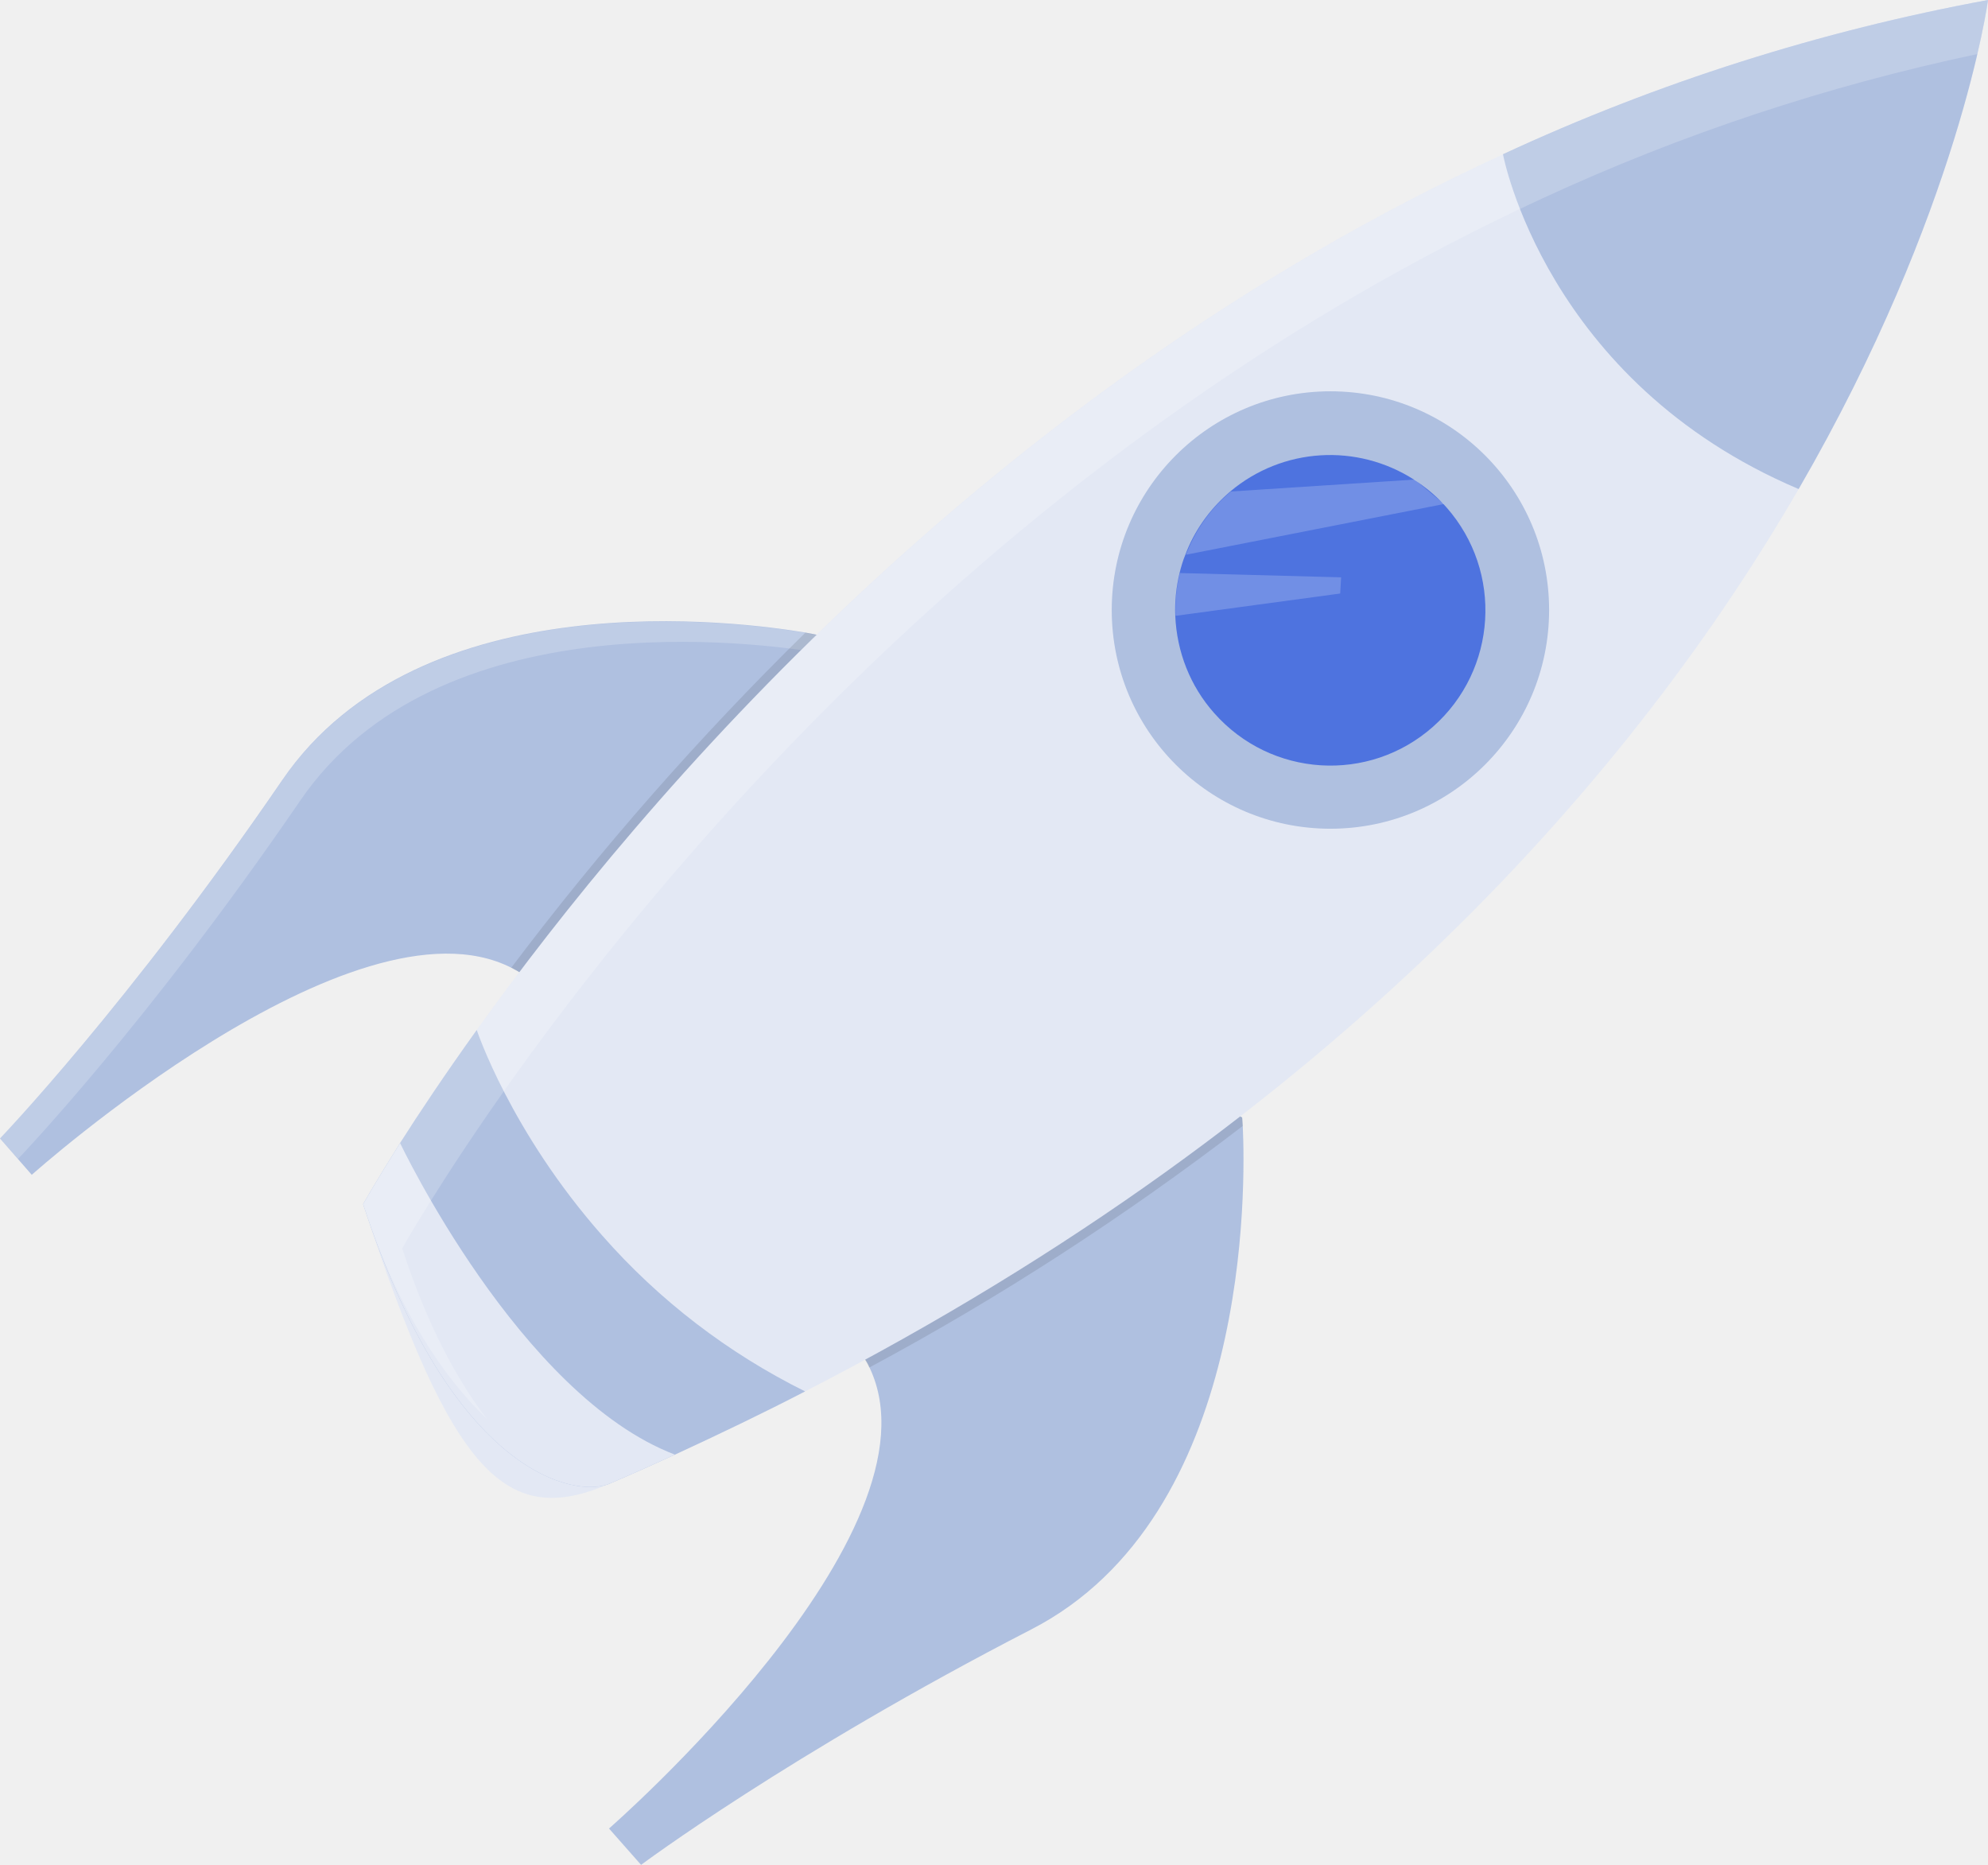
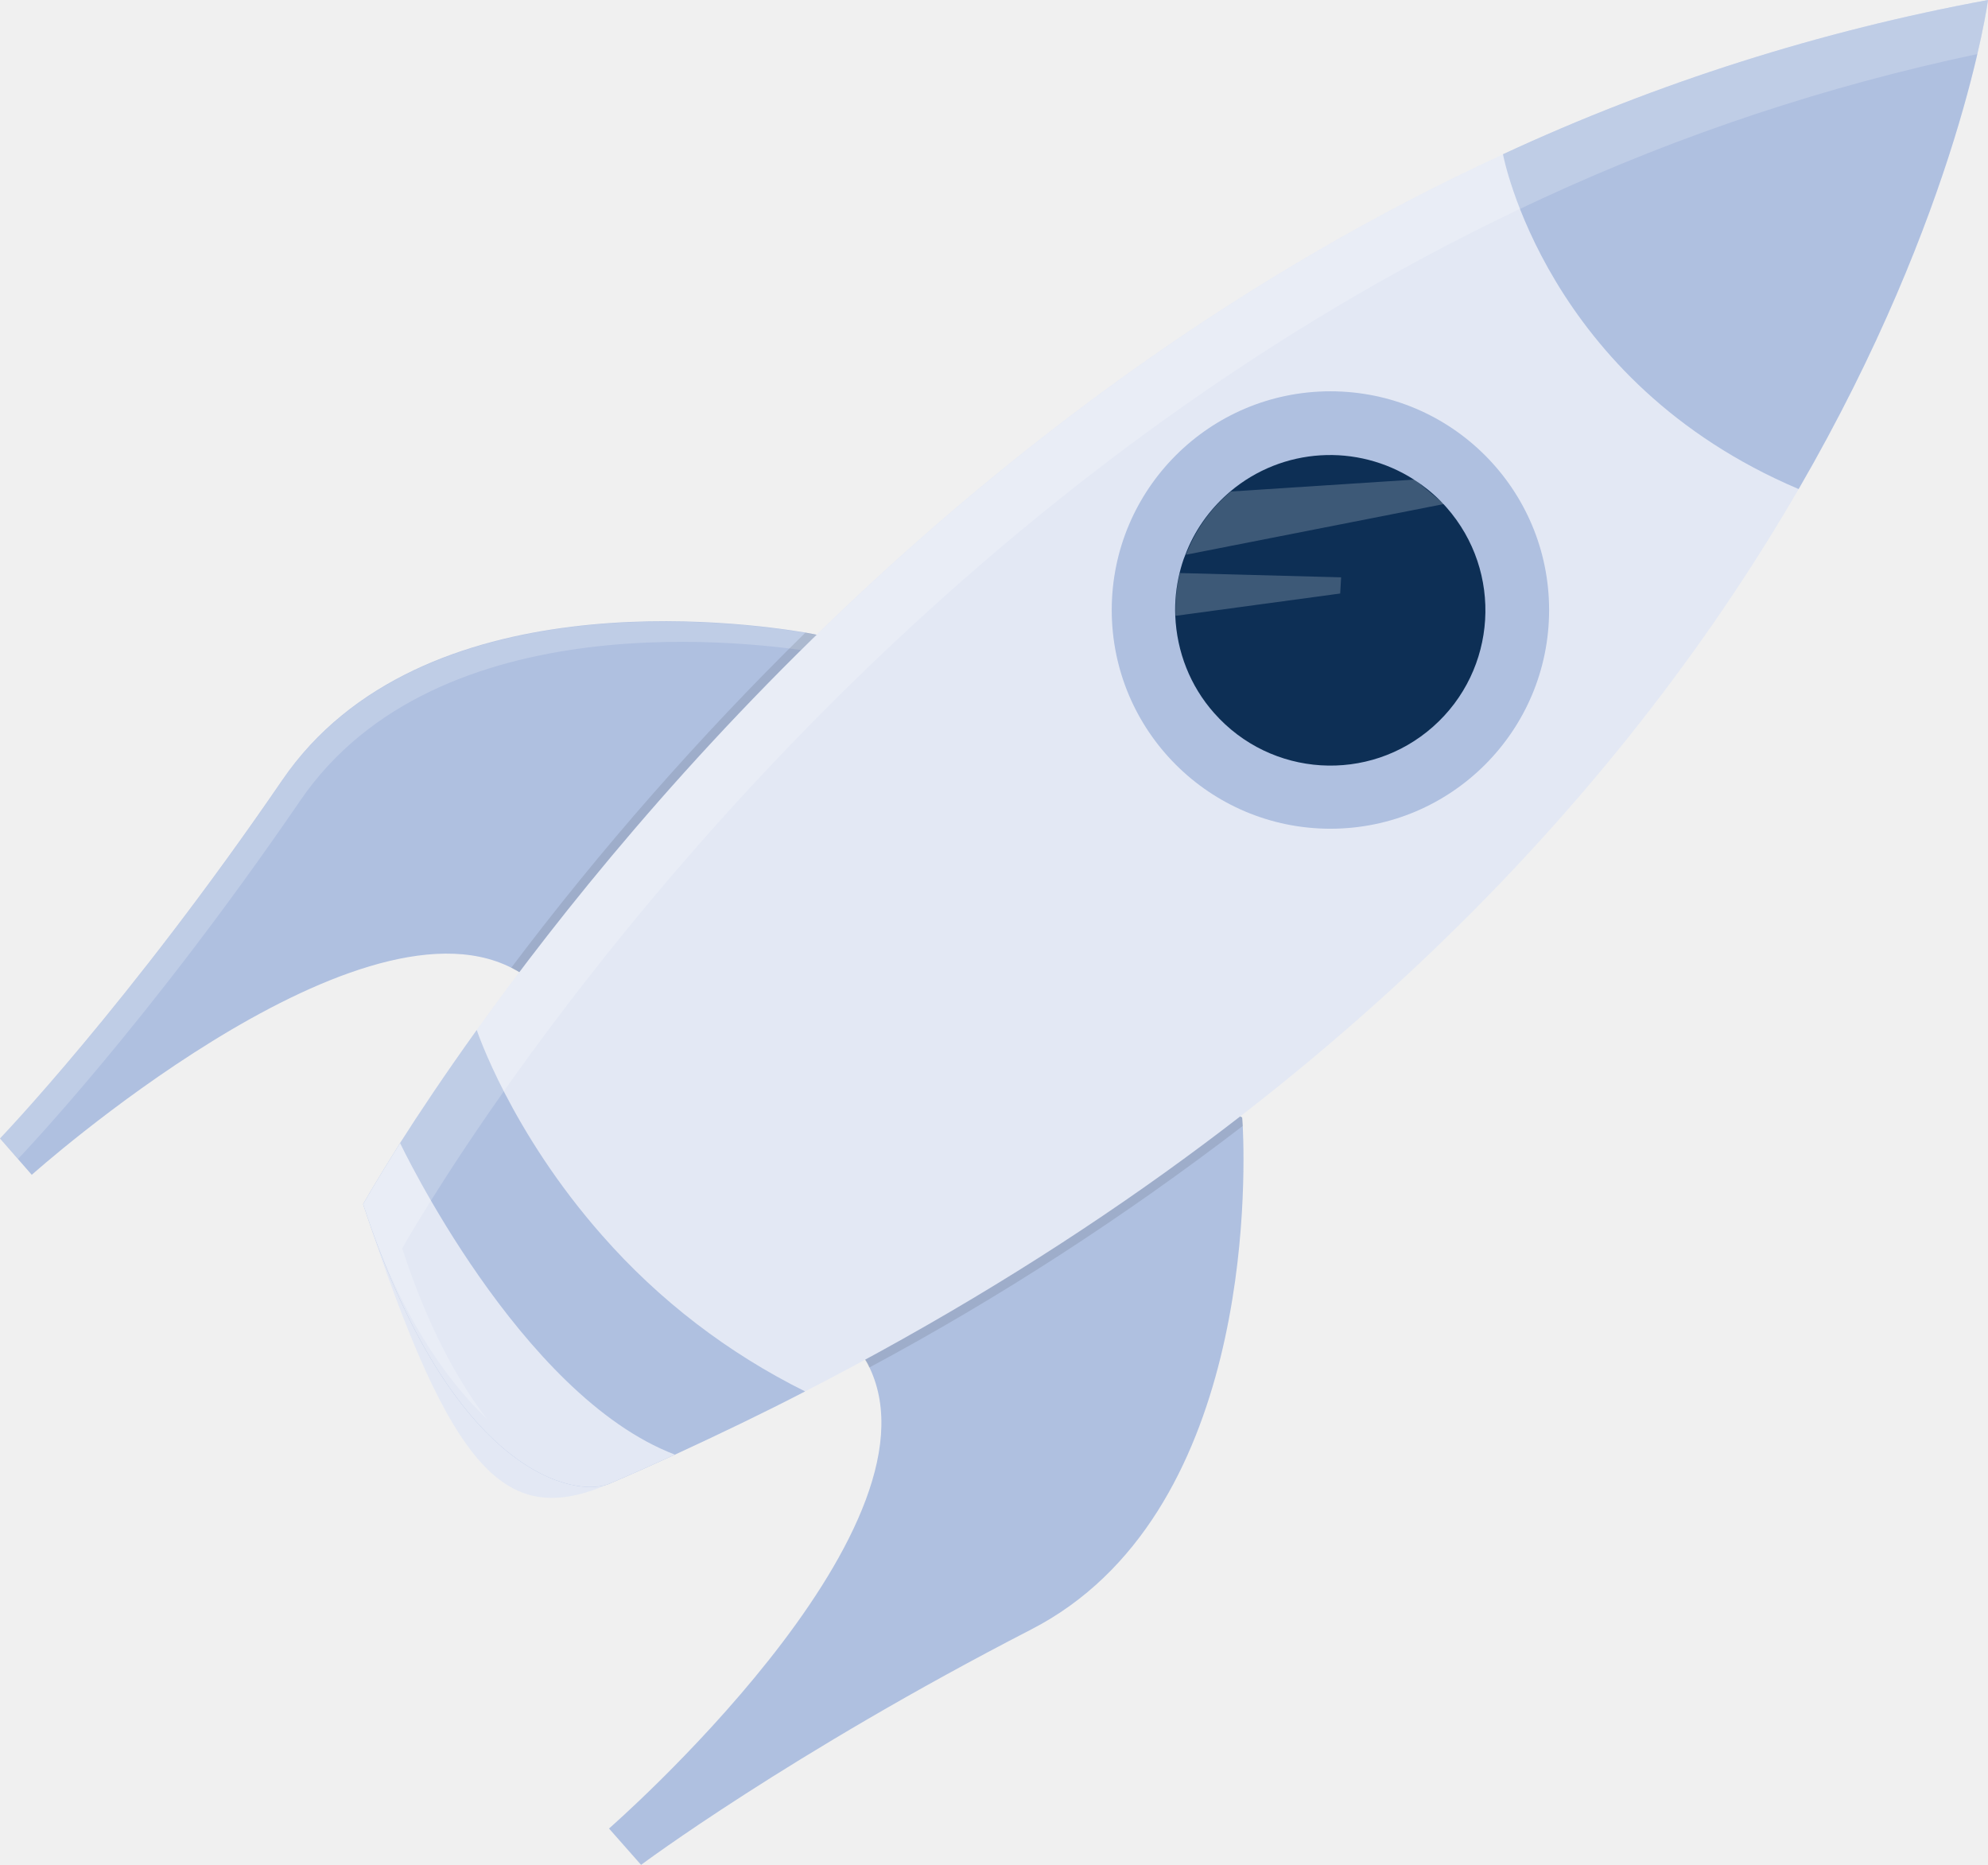
<svg xmlns="http://www.w3.org/2000/svg" version="1.1" id="b759170a-51c3-4e2f-999d-77dec9fd6d11" x="0px" y="0px" viewBox="0 0 650.9 610.5" style="enable-background:new 0 0 650.9 610.5;" xml:space="preserve">
  <style type="text/css">
	.st0{fill:#AFC0E0;}
	.st1{opacity:0.2;fill:#FFFFFF;enable-background:new    ;}
	.st2{opacity:0.1;enable-background:new    ;}
	.st3{fill:#E3E8F4;}
- 	.st4{fill:#4E73DF;}
+ 	.st4{fill:#0D2F55;}
</style>
  <path class="st0" d="M174,321c-2-1.6-4.2-3-6.6-4.2c-51.8-26.2-157,67.8-157,67.8L0,372.7c0,0,42.1-43.8,92.4-117.3  c45.2-66.1,150.7-51.8,171.4-48.3c2.3,0.4,3.6,0.7,3.6,0.7C298.7,288.3,174,321,174,321z" />
  <path class="st1" d="M269.4,213.9c-0.6-2-1.3-4-2-6c0,0-1.2-0.2-3.6-0.7c-20.7-3.5-126.2-17.8-171.4,48.3C42.1,329,0,372.7,0,372.7  l5.9,6.7c0,0,42.1-43.8,92.4-117.3C143.3,196.3,248,210.2,269.4,213.9z" />
  <path class="st0" d="M337.7,533.4c-79.2,40.8-127.8,77.1-127.8,77.1l-10.5-11.9c0,0,111.1-96.8,85.3-150.9c-0.5-1.2-1.2-2.3-1.9-3.4  c0,0,47.9-119.6,123.9-78.5c0,0,0.1,1,0.2,2.9C407.8,387.8,409.7,496.3,337.7,533.4z" />
  <path class="st2" d="M174,321c-2-1.6-4.2-3-6.6-4.2c29.3-38.9,61.5-75.5,96.3-109.7c2.3,0.4,3.6,0.7,3.6,0.7  C298.7,288.3,174,321,174,321z" />
  <path class="st2" d="M406.9,368.6c-38.6,29.6-79.4,56.1-122.3,79.1c-0.5-1.2-1.2-2.3-1.9-3.4c0,0,47.9-119.6,123.9-78.5  C406.7,365.7,406.8,366.7,406.9,368.6z" />
  <path class="st3" d="M263.6,455.5c-20.3,10.4-41.6,20.5-64,30.2c-33.6,14.6-51.5-2.2-80.7-91.5c0,0,12.5-22.5,37.2-57  c54.3-75.8,167.5-209.1,336.1-286.7C542.7,27.1,596.1,10.1,650.9,0c0,0-9.1,68.8-62,160.1S439.1,365.3,263.6,455.5z" />
  <circle class="st0" cx="435.6" cy="199.7" r="71.6" />
  <path class="st4" d="M469.2,237.9c-21,18.6-53.1,16.6-71.7-4.5c-7.8-8.8-12.2-20-12.7-31.8c-0.2-4.7,0.3-9.4,1.4-14  c0.5-2,1.1-4.1,1.9-6c2.9-7.7,7.7-14.5,13.8-19.9c0.3-0.3,0.6-0.5,0.9-0.8c17.1-14.4,41.5-15.9,60.3-3.8c3.5,2.3,6.7,4.9,9.5,7.9  l1,1.1C492.2,187.2,490.2,219.3,469.2,237.9C469.2,237.8,469.2,237.9,469.2,237.9z" />
  <path class="st0" d="M588.9,160.1c-83-35.2-96.8-109.6-96.8-109.6C542.7,27,596.1,10.1,650.9,0C650.9,0,641.8,68.8,588.9,160.1z" />
  <path class="st0" d="M263.6,455.5c-13.7,7.1-27.9,13.9-42.6,20.7c-7,3.2-14.1,6.4-21.4,9.5c-10.9,4.7-51.5-2.2-80.7-91.5  c0,0,4.1-7.3,12.1-20c6.1-9.6,14.5-22.2,25.1-37c0,0,11,33.2,41.1,67.3C215.8,425.7,238.4,443,263.6,455.5z" />
  <path class="st3" d="M221,476.2c-7,3.2-14.1,6.4-21.4,9.5c-10.9,4.7-51.5-2.2-80.7-91.5c0,0,4.1-7.3,12.1-20  C131,374.2,170.2,456.9,221,476.2z" />
  <path class="st1" d="M463.2,157l-0.1,0l-60.1,3.9c-0.3,0.3-0.6,0.5-0.9,0.8c-6.2,5.4-10.9,12.3-13.8,19.9l84.5-16.6L463.2,157z" />
  <path class="st1" d="M438.8,194.3l-53.9,7.3c-0.2-4.7,0.3-9.4,1.4-14l52.8,1.4L438.8,194.3z" />
  <path class="st1" d="M131.7,408.7c0,0,12.5-22.5,37.2-57C223.2,276,336.4,142.7,504.9,65c45.6-21.1,93.3-36.9,142.5-47.3  C650.1,6.4,650.9,0,650.9,0c-54.8,10.1-108.2,27-158.7,50.5c-168.6,77.7-281.8,211-336.1,286.7c-24.7,34.4-37.2,57-37.2,57  c11.5,35.3,26.6,57,40.5,70.3C149.4,451.4,139.7,433.3,131.7,408.7z" />
</svg>
